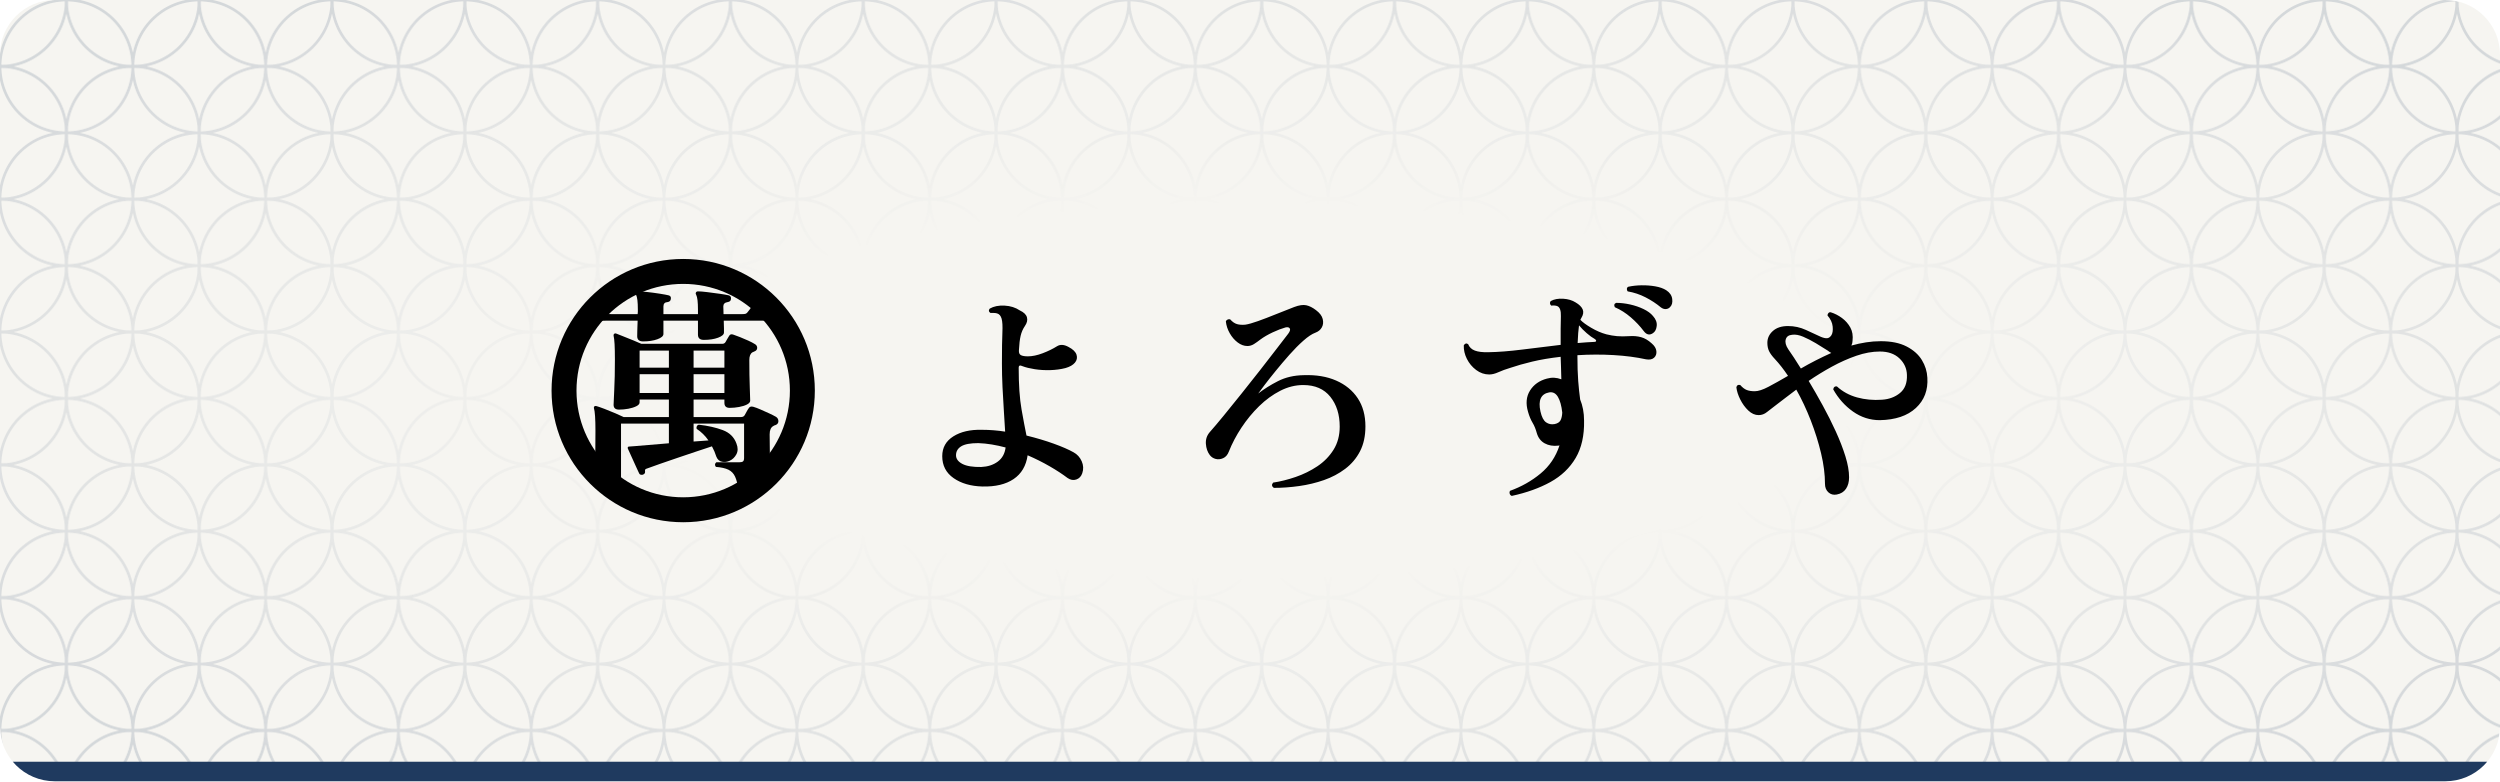
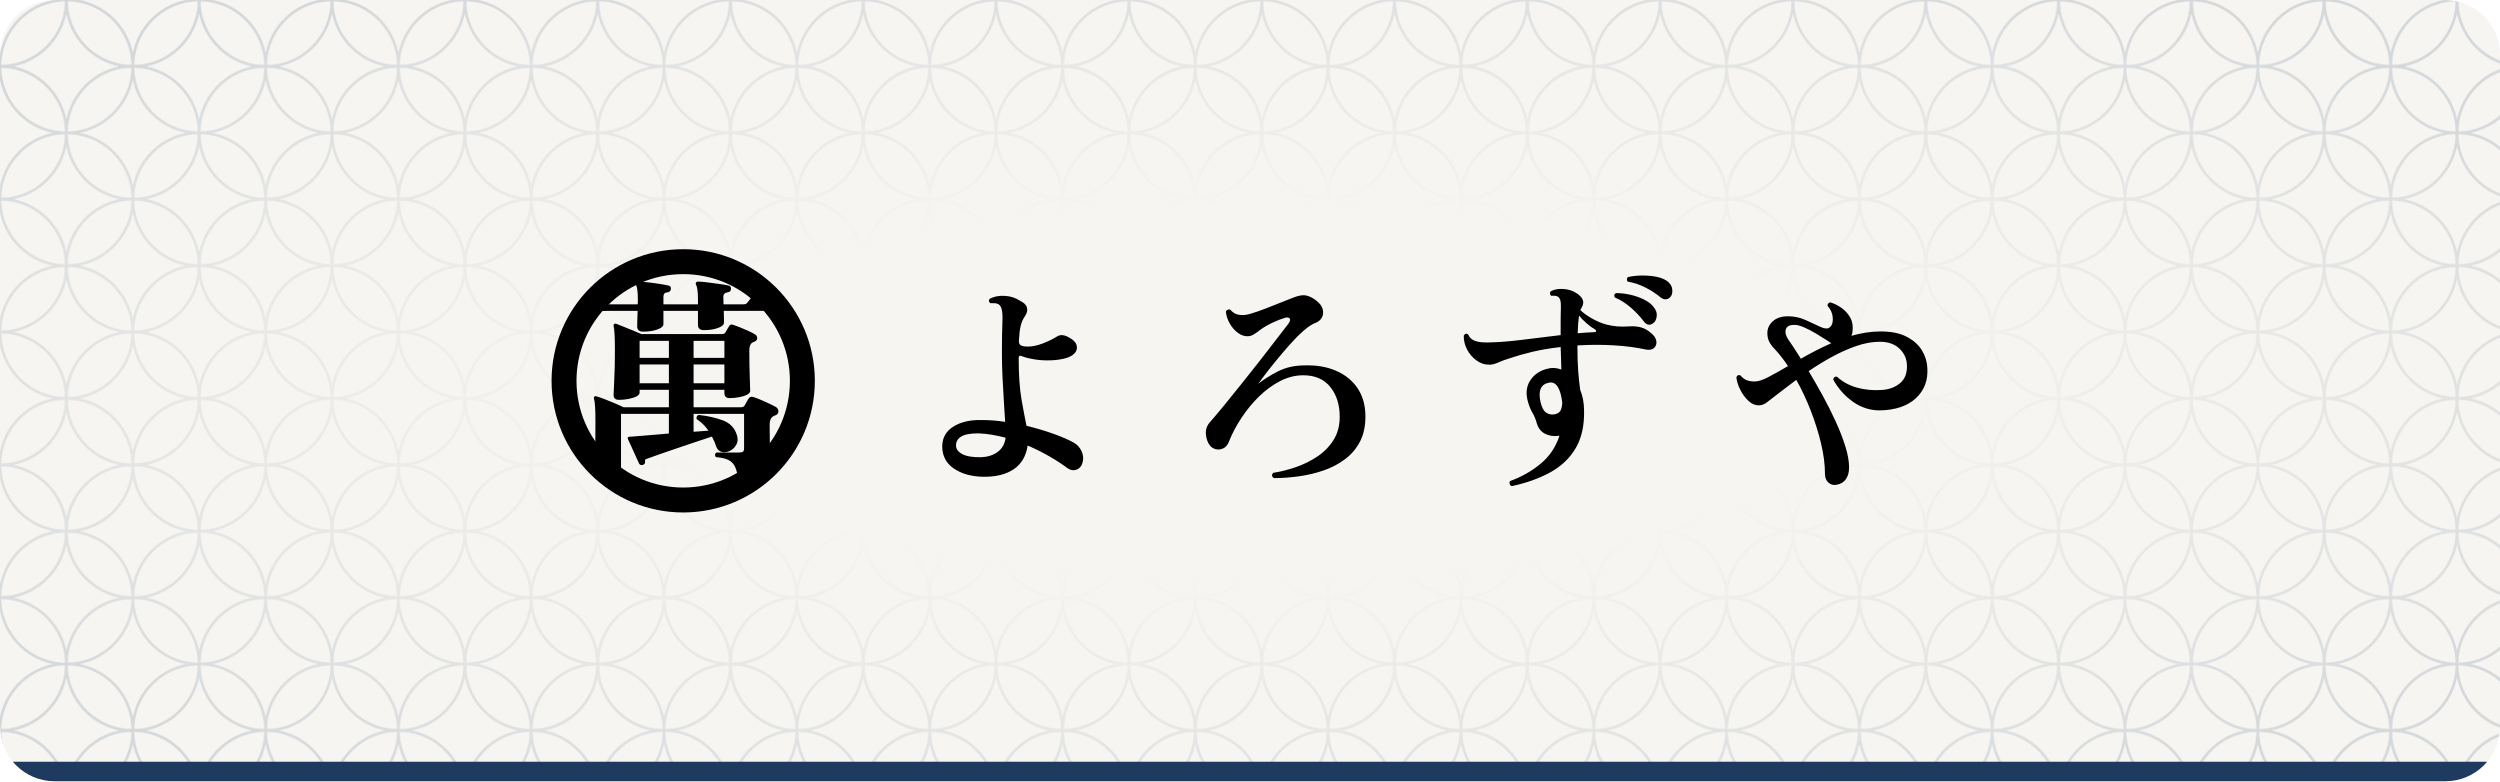
<svg xmlns="http://www.w3.org/2000/svg" viewBox="0 0 1280 400" width="1280" height="400" role="img" aria-label="よろずや">
  <defs>
    <pattern id="shippo" width="68" height="68" patternUnits="userSpaceOnUse">
      <g fill="none" stroke="#1f3a5f" stroke-width="1.4">
        <circle cx="0" cy="0" r="34" />
        <circle cx="68" cy="0" r="34" />
        <circle cx="0" cy="68" r="34" />
        <circle cx="68" cy="68" r="34" />
        <circle cx="34" cy="34" r="34" />
      </g>
    </pattern>
    <radialGradient id="fade" cx="50%" cy="50%" r="62%">
      <stop offset="0.38" stop-color="#fff" stop-opacity="0" />
      <stop offset="1" stop-color="#fff" stop-opacity="1" />
    </radialGradient>
    <mask id="edge">
      <rect width="1280" height="400" fill="url(#fade)" />
    </mask>
    <clipPath id="card">
      <rect width="1280" height="400" rx="28" />
    </clipPath>
  </defs>
  <g clip-path="url(#card)">
    <rect width="1280" height="400" fill="#f6f5f1" />
    <rect width="1280" height="400" fill="url(#shippo)" opacity="0.16" mask="url(#edge)" />
    <rect y="390" width="1280" height="10" fill="#1f3a5f" />
  </g>
-   <svg x="260.0" y="110.2" width="760.0" height="179.6" viewBox="0 0 1357.9 320.9">
+   <svg x="260.0" y="105.2" width="760.0" height="179.6" viewBox="0 0 1357.9 320.9">
    <g transform="translate(40 40) scale(0.1176053)">
      <defs>
        <clipPath id="logo-clip">
          <circle cx="1024.0" cy="1024.0" r="927.0" />
        </clipPath>
      </defs>
      <circle cx="1024.0" cy="1024.0" r="927.0" fill="none" stroke="#000" stroke-width="194" />
      <path clip-path="url(#logo-clip)" fill="#000" d="M378.851 1795.9Q334.646 1795.9 334.646 1755.095Q334.646 1746.594 335.496 1705.788Q336.346 1664.983 338.046 1604.625Q339.746 1544.267 340.596 1473.708Q341.447 1403.149 341.447 1336.841Q341.447 1197.422 329.545 1160.018Q327.845 1151.517 332.945 1146.416Q341.447 1141.315 349.948 1144.716Q368.65 1149.816 411.156 1165.968Q453.661 1182.12 497.017 1200.823Q540.372 1219.525 560.775 1229.727H912.721V1093.709H684.891V1115.812Q684.891 1132.814 659.388 1145.566Q633.884 1158.317 597.33 1165.118Q560.775 1171.919 525.07 1171.919Q482.565 1171.919 482.565 1134.514Q482.565 1117.512 487.666 1018.899Q492.766 920.287 492.766 784.269Q492.766 707.759 490.216 662.703Q487.666 617.647 482.565 597.245Q480.865 588.744 485.965 583.643Q492.766 576.842 502.967 580.243Q516.569 585.343 556.524 601.495Q596.48 617.647 638.985 634.65Q681.491 651.652 698.493 660.153H1327.574Q1344.577 660.153 1353.078 646.551Q1358.178 638.05 1366.679 622.748Q1375.18 607.446 1381.981 597.245Q1392.183 580.243 1414.286 588.744Q1434.688 595.544 1466.992 608.296Q1499.297 621.048 1530.751 635.5Q1562.205 649.952 1580.907 661.853Q1599.61 672.054 1599.61 691.607Q1599.61 711.159 1577.507 719.661Q1572.406 723.061 1562.205 726.461Q1538.402 741.763 1538.402 785.969Q1538.402 908.385 1541.802 995.946Q1545.203 1083.508 1545.203 1102.21Q1545.203 1119.212 1520.549 1131.964Q1495.896 1144.716 1458.491 1151.517Q1421.086 1158.317 1385.382 1158.317Q1344.577 1158.317 1344.577 1119.212V1093.709H1104.845V1229.727H1473.793Q1494.196 1229.727 1502.697 1214.425Q1507.798 1205.924 1517.149 1188.071Q1526.5 1170.219 1533.301 1161.718Q1543.502 1143.015 1569.006 1149.816Q1592.809 1156.617 1625.963 1171.069Q1659.117 1185.521 1692.272 1200.823Q1725.426 1216.125 1745.829 1228.026Q1764.531 1239.928 1764.531 1262.031Q1764.531 1284.134 1740.728 1292.635Q1732.227 1294.335 1725.426 1299.436Q1696.522 1314.738 1696.522 1364.044Q1696.522 1462.657 1698.222 1530.666Q1699.923 1598.674 1699.923 1617.377Q1699.923 1688.786 1639.565 1735.542Q1579.207 1782.298 1453.391 1795.9Q1444.89 1731.292 1427.887 1693.887Q1410.885 1656.482 1376.031 1639.48Q1341.176 1622.478 1278.268 1617.377Q1262.966 1596.974 1281.668 1581.672H1458.491Q1480.594 1581.672 1489.095 1574.871Q1497.596 1568.07 1497.596 1547.668V1280.733H1104.845V1420.151L1220.46 1411.65Q1183.056 1357.243 1128.649 1321.539Q1125.248 1309.637 1130.349 1300.286Q1135.449 1290.935 1145.651 1289.234Q1251.064 1301.136 1330.975 1330.89Q1410.885 1360.644 1438.089 1435.453Q1456.791 1483.059 1438.089 1518.764Q1419.386 1554.469 1385.382 1569.771Q1356.478 1583.372 1325.874 1577.422Q1295.27 1571.471 1281.668 1537.467Q1269.767 1498.361 1247.664 1457.556Q1196.657 1474.558 1124.398 1498.361Q1052.139 1522.165 978.179 1547.668Q904.219 1573.171 842.161 1594.424Q780.103 1615.677 749.499 1627.578Q732.497 1632.679 729.097 1636.929Q725.696 1641.18 727.397 1654.782Q729.097 1671.784 708.694 1678.585Q688.292 1681.985 681.491 1668.383Q674.69 1653.081 655.987 1613.126Q637.285 1573.171 619.433 1532.366Q601.58 1491.561 593.079 1474.558Q589.679 1459.256 603.28 1459.256L649.186 1455.856L912.721 1433.753V1280.733H540.372V1736.392Q540.372 1753.394 514.869 1766.996Q489.366 1780.598 451.961 1788.249Q414.556 1795.9 378.851 1795.9ZM712.095 641.45Q666.189 641.45 666.189 600.645Q666.189 590.444 667.039 554.739Q667.889 519.035 669.589 479.93H460.462Q460.462 479.93 432.408 479.93Q404.355 479.93 361.849 481.63Q319.344 483.33 275.138 488.431L254.735 415.321Q339.746 425.522 400.104 427.223Q460.462 428.923 460.462 428.923H669.589Q671.289 418.722 671.289 410.22Q671.289 401.719 671.289 394.919Q671.289 349.013 667.889 320.959Q664.488 292.905 657.688 279.304Q652.587 269.102 655.987 260.601Q661.088 252.1 674.69 252.1Q696.793 252.1 744.399 257.201Q792.005 262.301 840.461 269.952Q888.917 277.603 909.32 282.704Q931.423 287.805 928.023 309.907Q926.322 332.01 902.519 335.411Q870.215 337.111 870.215 369.415V428.923H1138.85V396.619Q1138.85 349.013 1135.449 320.959Q1132.049 292.905 1125.248 279.304Q1118.447 267.402 1123.548 260.601Q1126.948 252.1 1140.55 252.1Q1164.353 252.1 1211.959 258.051Q1259.566 264.002 1308.022 270.802Q1356.478 277.603 1376.881 282.704Q1398.984 287.805 1395.583 311.608Q1393.883 332.01 1370.08 335.411Q1336.075 340.511 1336.075 369.415Q1336.075 381.317 1336.926 395.769Q1337.776 410.22 1337.776 428.923H1485.695Q1500.997 428.923 1509.498 426.373Q1517.999 423.822 1526.5 411.921Q1538.402 398.319 1557.954 369.415Q1577.507 340.511 1586.008 328.61Q1601.31 309.907 1626.813 320.109Q1650.616 330.31 1682.07 350.713Q1713.524 371.115 1742.428 394.919Q1771.332 418.722 1784.934 437.424Q1796.835 451.026 1791.734 465.478Q1786.634 479.93 1773.032 479.93H1339.476Q1341.176 513.934 1341.176 541.137Q1341.176 568.341 1341.176 571.741Q1341.176 595.544 1295.27 612.547Q1249.364 629.549 1184.756 629.549Q1138.85 629.549 1138.85 588.744V479.93H870.215V583.643Q870.215 607.446 823.459 624.448Q776.703 641.45 712.095 641.45ZM1104.845 1042.702H1344.577V896.483H1104.845ZM684.891 1042.702H912.721V896.483H684.891ZM1104.845 845.477H1344.577V712.86H1104.845ZM684.891 845.477H912.721V712.86H684.891Z" />
    </g>
    <path fill="#000" d="M434.159 248.16Q418.199 247.74 407.804 240.495Q397.409 233.25 397.409 220.44Q397.409 208.68 407.594 202.275Q417.779 195.87 433.739 196.29Q438.989 196.29 444.344 196.71Q449.699 197.13 454.949 197.97Q454.529 189.99 453.794 179.28Q453.059 168.57 452.534 157.23Q452.009 145.89 452.009 135.81Q452.009 125.31 452.114 118.8Q452.219 112.29 452.429 107.46Q452.849 98.43 451.694 94.545Q450.539 90.66 447.599 89.82Q446.339 89.4 444.554 89.4Q442.769 89.4 441.509 89.4Q438.989 87.72 440.879 85.41Q446.339 82.26 454.424 82.68Q462.509 83.1 468.389 87.09Q473.849 89.61 474.899 93.39Q475.949 97.17 473.009 101.37Q470.279 105.36 469.124 110.295Q467.969 115.23 467.549 123.63Q467.339 126.99 469.439 128.04Q471.539 129.09 475.739 129.09Q481.829 129.09 489.284 126.255Q496.739 123.42 502.409 119.85Q506.819 117.12 512.909 120.48Q518.999 123.63 520.259 127.62Q521.519 131.61 518.789 134.865Q516.059 138.12 510.179 139.8Q503.669 141.48 496.214 141.69Q488.759 141.9 482.039 140.85Q475.319 139.8 470.909 138.12Q467.339 136.44 467.339 139.38Q467.339 162.9 469.964 177.705Q472.589 192.51 474.479 201.54Q488.129 204.9 499.469 208.995Q510.809 213.09 517.529 216.87Q522.569 219.6 524.985 225.06Q527.399 230.52 525.509 235.98Q524.039 240.39 520.049 241.755Q516.059 243.12 512.069 240.39Q505.139 235.14 495.689 229.68Q486.239 224.22 475.529 219.6Q473.429 234.09 462.719 241.335Q452.009 248.58 434.159 248.16ZM433.109 230.31Q442.139 229.89 448.229 225.375Q454.319 220.86 455.369 212.46Q449.069 210.78 442.769 209.73Q436.469 208.68 430.379 208.47Q419.459 208.47 414.734 211.41Q410.009 214.35 410.009 219.6Q410.009 224.43 415.784 227.475Q421.559 230.52 433.109 230.31Z M700.749 249.42Q697.809 247.32 700.12 244.59Q709.989 243.12 720.699 239.445Q731.409 235.77 740.544 229.68Q749.679 223.59 755.35 214.56Q761.019 205.53 761.019 193.35Q761.019 176.76 752.409 166.05Q743.799 155.34 727.63 155.34Q716.919 155.34 706.63 160.59Q696.339 165.84 687.309 174.66Q678.279 183.48 671.139 194.295Q664 205.11 659.589 216.24Q657.909 220.65 654.444 222.225Q650.979 223.8 647.62 222.96Q644.26 222.12 642.159 219.39Q639.01 215.19 638.59 209.1Q638.169 203.01 642.159 198.39Q647.199 192.72 654.864 183.375Q662.529 174.03 671.245 163.11Q679.959 152.19 688.36 141.48Q696.76 130.77 703.479 121.95Q710.199 113.13 713.979 108.3Q716.289 105.15 715.344 103.575Q714.399 102 711.459 102.63Q706.209 104.1 699.699 107.145Q693.189 110.19 688.359 113.76Q685.419 116.07 682.584 117.855Q679.749 119.64 676.599 119.64Q671.979 119.64 667.674 116.385Q663.37 113.13 660.429 107.985Q657.489 102.84 656.859 97.17Q657.279 95.91 658.539 95.385Q659.799 94.86 660.849 95.28Q663.789 98.64 667.044 99.585Q670.299 100.53 674.709 100.11Q678.909 99.48 686.259 96.855Q693.609 94.23 702.429 90.66Q711.249 87.09 719.439 83.94Q726.159 81.42 730.465 82.365Q734.769 83.31 739.389 86.88Q744.429 90.66 745.479 94.965Q746.529 99.27 744.639 102.63Q742.749 105.99 738.759 107.46Q734.139 109.14 727.84 114.705Q721.539 120.27 715.029 127.62Q708.519 134.97 702.534 142.32Q696.549 149.67 692.245 155.34Q687.939 161.01 686.469 163.11Q694.239 157.02 704.529 151.77Q714.819 146.52 728.049 146.31Q745.059 145.68 757.764 151.245Q770.469 156.81 777.505 167.415Q784.539 178.02 784.539 193.14Q784.539 206.37 779.604 215.925Q774.669 225.48 766.059 231.99Q757.449 238.5 746.634 242.28Q735.819 246.06 723.954 247.74Q712.089 249.42 700.749 249.42Z M918.409 256.77Q916.939 256.14 916.519 254.775Q916.099 253.41 916.729 252.15Q932.479 246.48 944.764 236.295Q957.049 226.11 962.089 210.57Q961.459 210.57 961.039 210.78Q953.899 211.62 948.544 208.68Q943.189 205.74 941.299 199.23Q939.829 193.77 937.414 189.78Q934.999 185.79 933.319 179.91Q929.959 168.57 935.104 160.38Q940.249 152.19 950.539 149.46Q957.26 147.57 963.769 150.09Q963.559 144 963.454 138.54Q963.349 133.08 963.139 129.51Q948.439 131.19 937.1 133.92Q925.76 136.65 917.149 139.59Q910.849 141.48 906.229 143.58Q901.609 145.68 897.829 145.68Q891.319 145.68 885.86 141.585Q880.399 137.49 877.354 131.4Q874.309 125.31 874.519 119.01Q876.199 116.28 878.51 117.96Q880.189 122.16 884.704 123.84Q889.219 125.52 896.989 125.31Q910.429 125.1 927.964 122.895Q945.499 120.69 963.139 118.59Q963.139 109.98 963.139 103.785Q963.139 97.59 963.349 92.34Q963.559 84.99 960.409 83.31Q958.309 82.26 954.529 82.68Q953.479 81.84 953.374 80.58Q953.269 79.32 954.109 78.48Q958.729 75.96 965.449 76.38Q972.169 76.8 976.789 79.74Q981.829 82.68 983.299 86.145Q984.769 89.61 982.039 94.02Q981.829 94.23 981.62 94.755Q981.409 95.28 981.199 95.7Q984.139 98.85 991.069 102.945Q997.999 107.04 1004.929 108.93Q1009.969 110.19 1014.694 110.61Q1019.419 111.03 1025.929 110.61Q1031.809 110.19 1036.744 111.555Q1041.679 112.92 1046.3 117.12Q1050.289 120.48 1050.709 124.26Q1051.13 128.04 1048.61 130.35Q1046.09 132.66 1041.259 131.82Q1027.82 128.88 1011.544 127.935Q995.269 126.99 978.469 128.04Q978.469 142.32 979.204 151.665Q979.939 161.01 980.989 168.57Q982.669 172.56 983.614 177.495Q984.559 182.43 984.559 187.89Q984.979 208.26 976.894 222.015Q968.809 235.77 953.794 244.065Q938.779 252.36 918.409 256.77ZM1047.559 107.88Q1042.939 111.03 1039.159 105.99Q1034.12 99.27 1027.294 93.39Q1020.469 87.51 1012.699 84.15Q1011.229 81.21 1013.959 80.16Q1020.049 80.16 1026.664 81.63Q1033.279 83.1 1038.949 85.83Q1044.62 88.56 1047.559 92.13Q1051.55 96.54 1051.024 101.265Q1050.499 105.99 1047.559 107.88ZM1054.909 84.36Q1048.61 79.11 1040.84 75.12Q1033.07 71.13 1024.459 69.66Q1023.62 68.61 1023.725 67.35Q1023.829 66.09 1024.88 65.46Q1030.55 64.2 1037.06 64.095Q1043.57 63.99 1049.659 65.04Q1055.749 66.09 1059.739 68.61Q1064.57 71.76 1065.2 76.59Q1065.83 81.42 1063.309 83.94Q1061.84 85.62 1059.53 85.83Q1057.219 86.04 1054.909 84.36ZM957.679 191.04Q961.669 190.2 963.034 187.575Q964.399 184.95 964.609 180.54Q963.559 171.09 960.62 166.155Q957.679 161.22 952.639 162.06Q941.299 164.16 944.659 179.49Q946.339 187.05 949.804 189.465Q953.269 191.88 957.679 191.04ZM978.679 116.91Q982.669 116.49 986.554 116.28Q990.439 116.07 994.009 115.86Q995.479 115.86 995.584 114.915Q995.689 113.97 994.219 113.13Q991.069 111.45 986.975 107.88Q982.88 104.31 979.939 100.74Q979.099 106.62 978.679 116.91Z M1215.659 255.51Q1211.249 256.35 1208.099 253.515Q1204.949 250.68 1204.949 245.64Q1204.949 232.83 1201.38 217.815Q1197.809 202.8 1191.929 187.68Q1186.049 172.56 1178.699 159.54Q1173.449 163.53 1168.724 167.1Q1163.999 170.67 1160.219 173.61Q1155.389 177.18 1151.925 180.015Q1148.459 182.85 1144.259 182.85Q1139.219 182.85 1134.809 178.65Q1130.399 174.45 1127.459 168.57Q1124.519 162.69 1123.889 157.44Q1124.519 154.5 1127.459 155.34Q1130.399 158.7 1133.34 159.855Q1136.279 161.01 1140.689 161.01Q1145.519 161.01 1153.289 156.915Q1161.059 152.82 1171.139 146.94Q1168.199 142.53 1165.155 138.645Q1162.11 134.76 1159.169 131.61Q1155.389 127.62 1153.814 124.365Q1152.239 121.11 1152.239 116.7Q1152.239 110.4 1157.28 105.885Q1162.32 101.37 1171.139 101.37Q1179.749 101.37 1187.519 104.94Q1195.289 108.51 1201.169 111.24Q1204.739 112.71 1206.945 112.5Q1209.149 112.29 1210.83 109.77Q1212.509 107.04 1211.985 101.79Q1211.459 96.54 1207.259 91.71Q1207.259 90.45 1208.099 89.505Q1208.939 88.56 1210.199 88.77Q1215.659 90.45 1220.49 94.02Q1225.32 97.59 1228.155 102.735Q1230.989 107.88 1230.149 115.02Q1230.149 117.12 1229.1 119.22Q1235.82 117.33 1242.539 116.28Q1249.259 115.23 1255.979 115.23Q1270.259 115.23 1279.604 120.06Q1288.949 124.89 1293.57 132.45Q1298.189 140.01 1298.61 148.62Q1299.659 165.63 1288.11 176.34Q1276.559 187.05 1255.139 187.47Q1241.699 187.47 1230.57 179.595Q1219.439 171.72 1212.509 159.33Q1212.929 156.18 1215.87 156.6Q1223.639 163.74 1234.349 166.68Q1245.059 169.62 1257.029 168.78Q1266.899 168.15 1273.62 162.585Q1280.34 157.02 1279.919 146.1Q1279.709 137.28 1273.094 130.98Q1266.479 124.68 1255.139 124.68Q1244.85 124.68 1233.615 128.565Q1222.38 132.45 1211.249 138.54Q1200.12 144.63 1190.039 151.56Q1196.34 162.06 1202.85 173.925Q1209.36 185.79 1214.82 197.76Q1220.279 209.73 1223.639 220.545Q1226.999 231.36 1226.999 239.76Q1226.999 246.06 1224.164 250.26Q1221.33 254.46 1215.659 255.51ZM1182.899 140.22Q1195.919 132.66 1210.83 125.94H1210.62Q1209.779 125.52 1209.044 124.995Q1208.309 124.47 1207.469 123.84Q1202.639 120.69 1196.655 117.12Q1190.669 113.55 1184.999 111.135Q1179.33 108.72 1174.919 109.35Q1170.09 109.77 1169.039 113.655Q1167.989 117.54 1171.35 122.58Q1175.969 129.09 1182.899 140.22Z" />
  </svg>
</svg>
